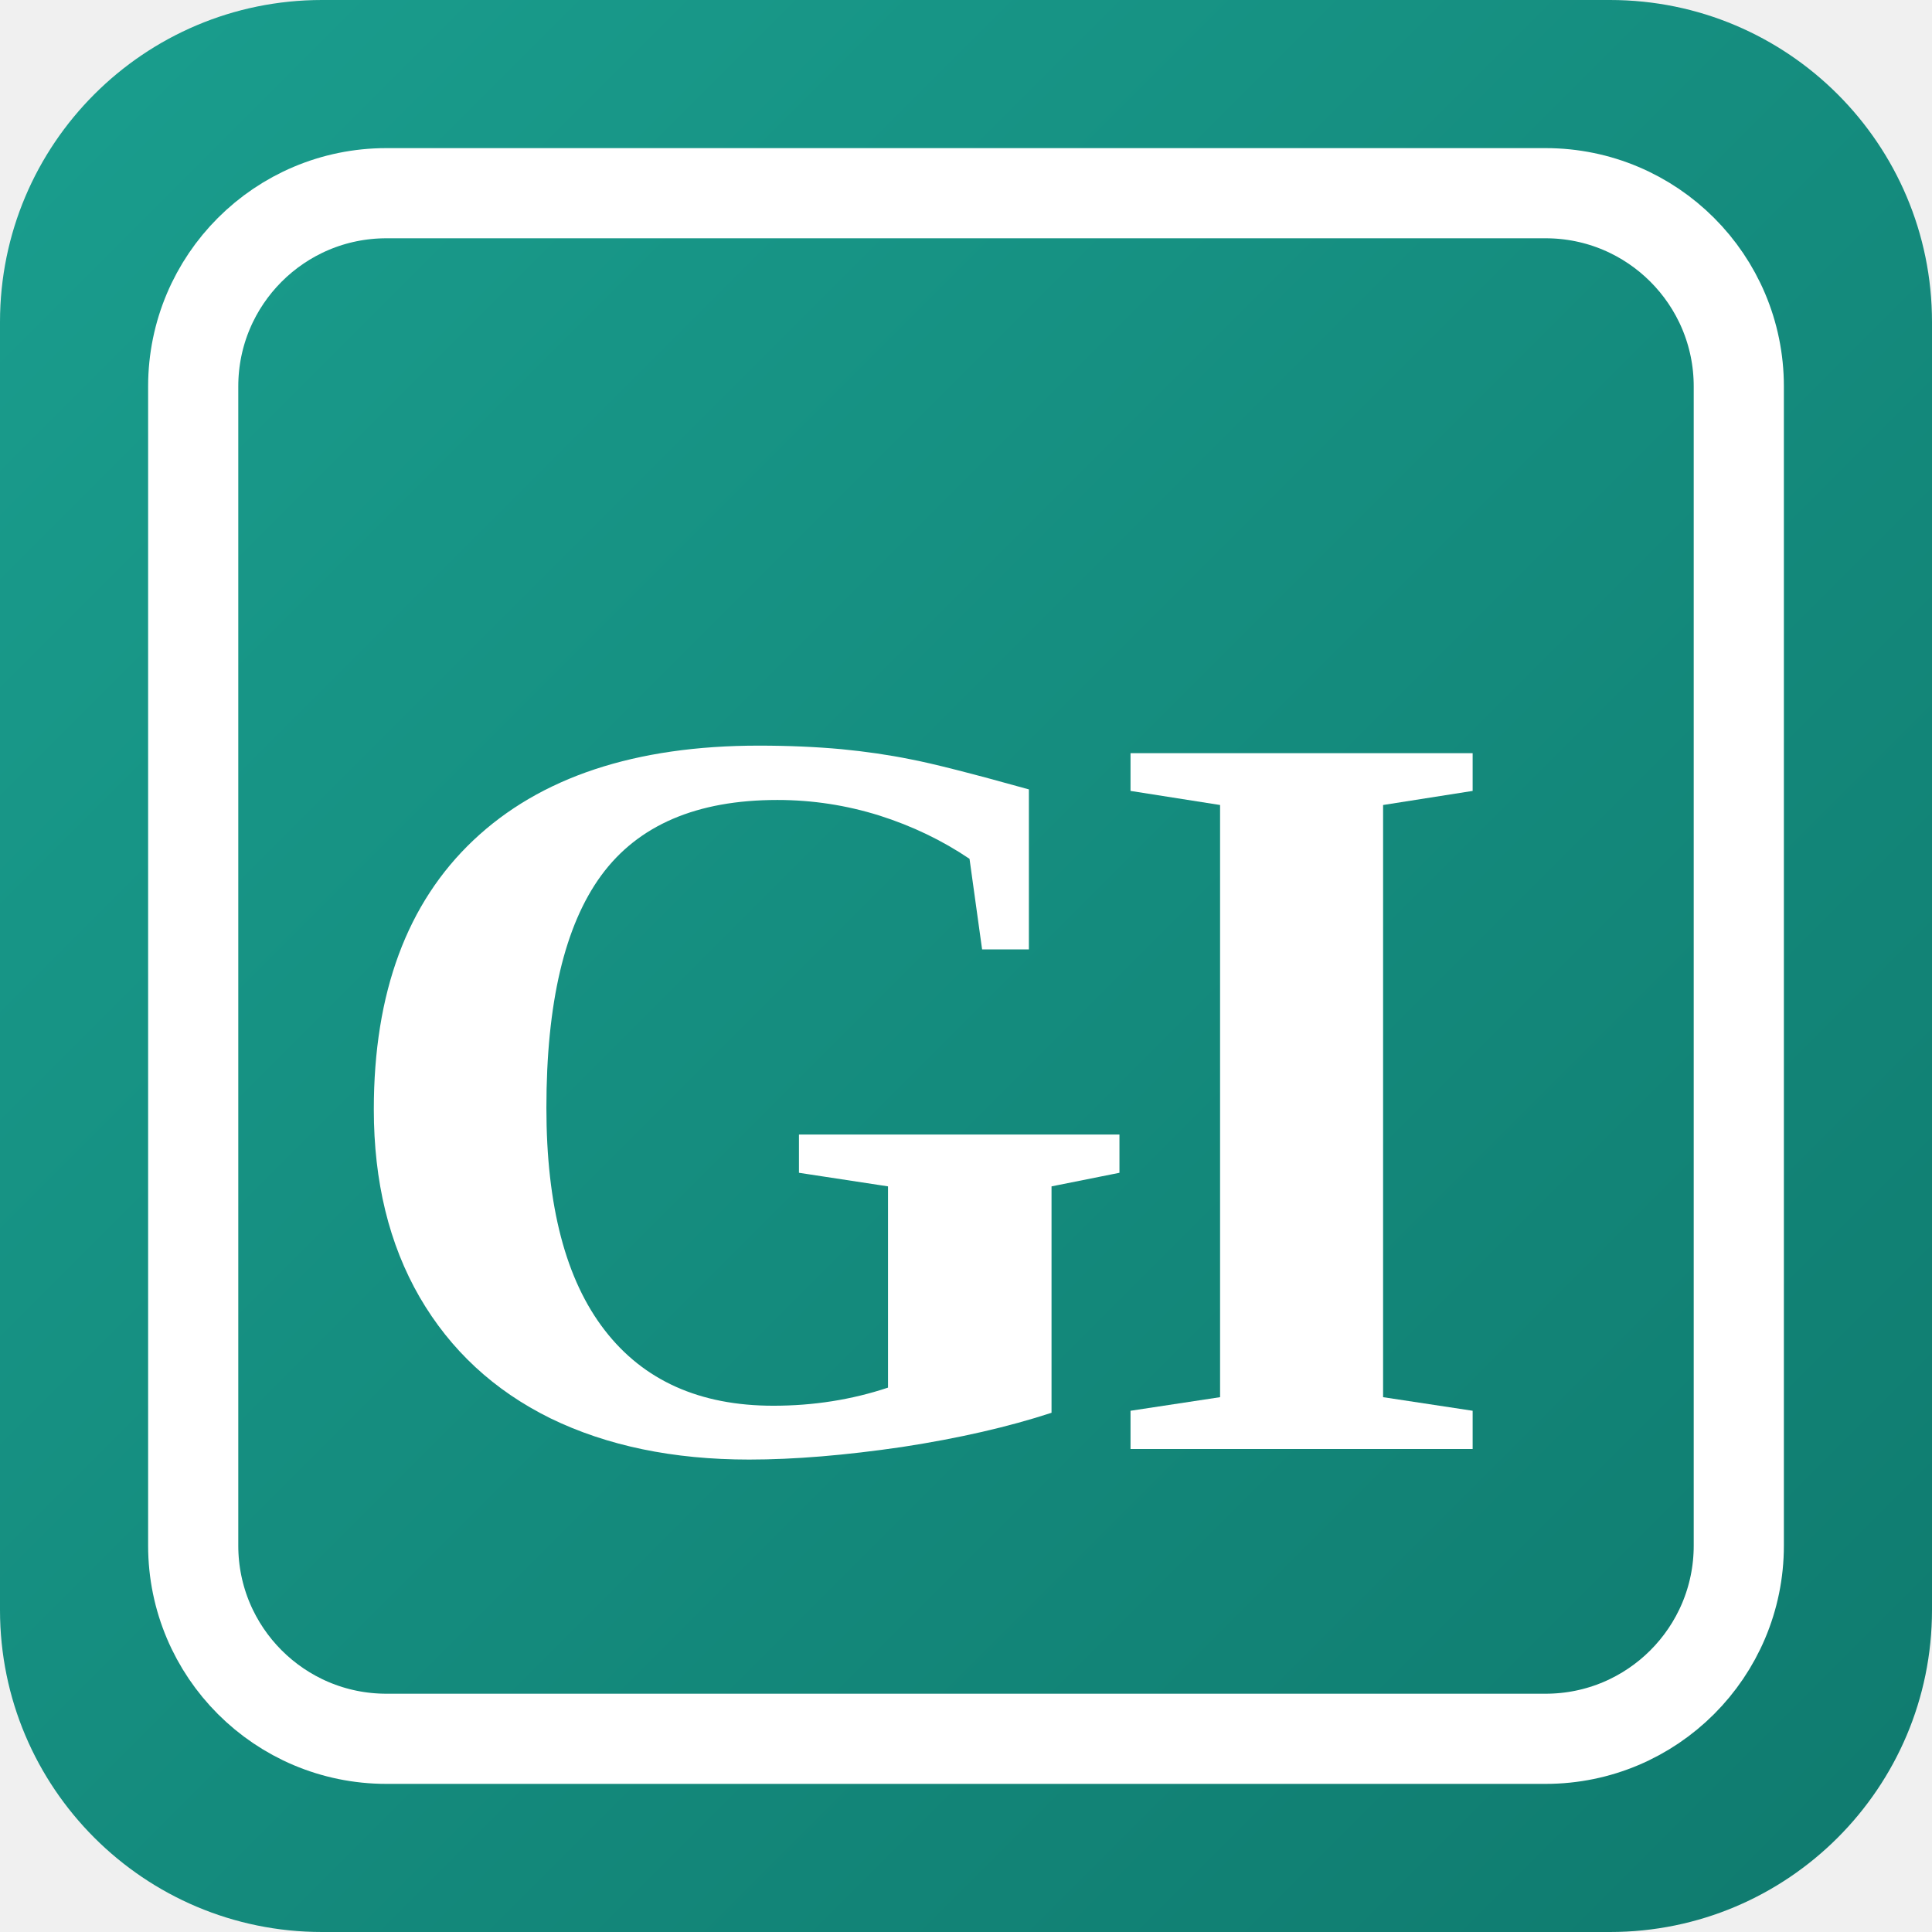
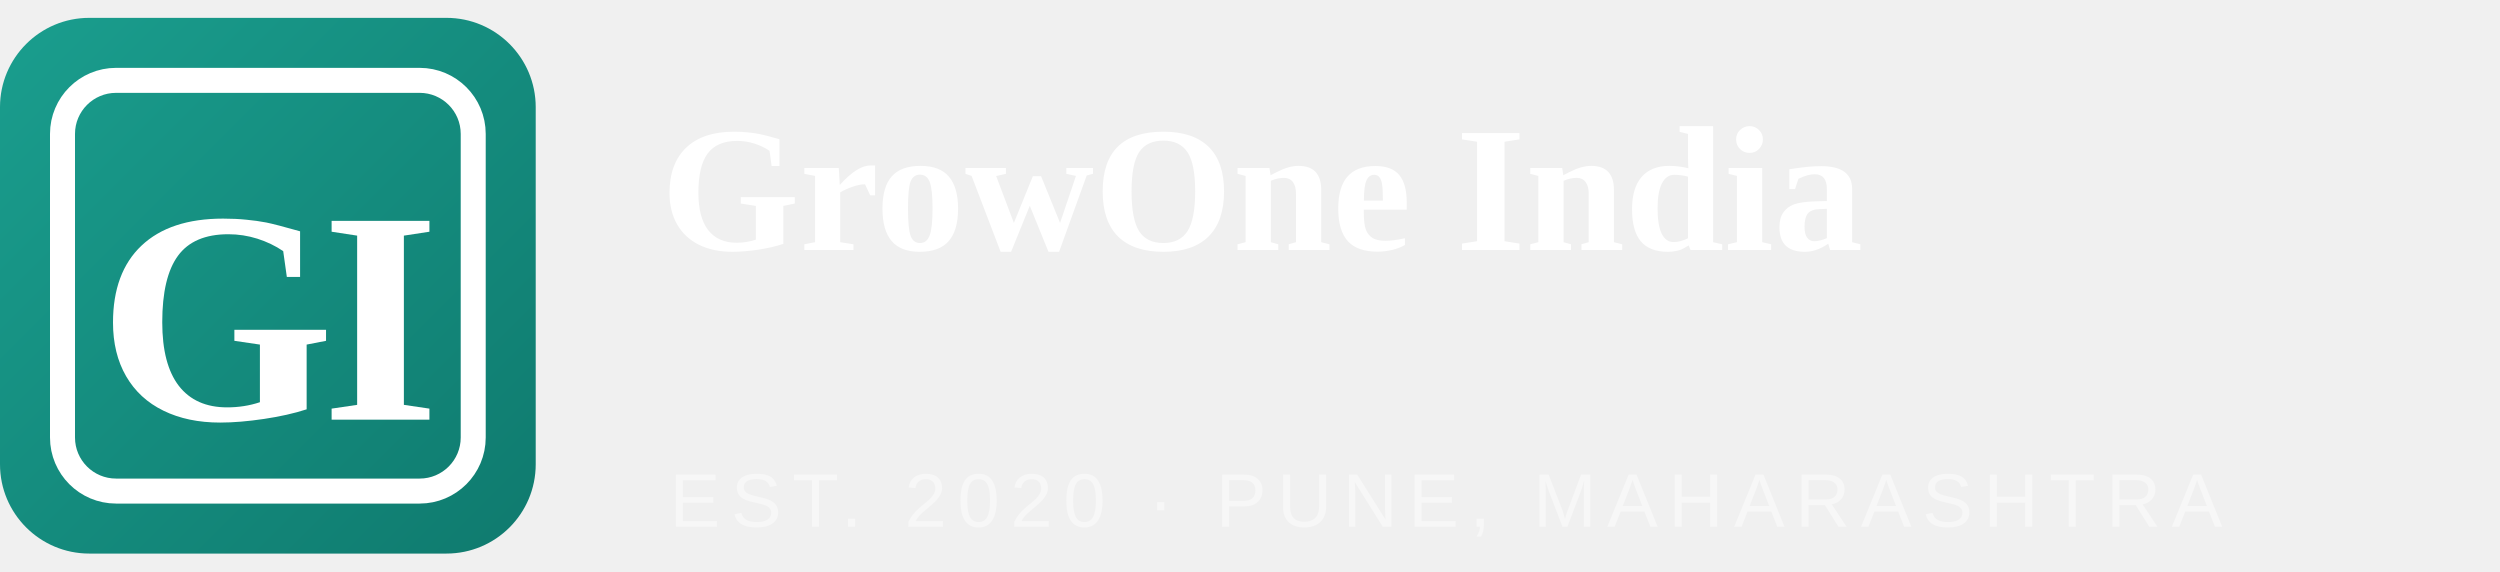
- <svg xmlns="http://www.w3.org/2000/svg" viewBox="0 0 60 60" role="img" aria-label="GrowOne India icon">
+ <svg xmlns="http://www.w3.org/2000/svg" viewBox="0 0 280 64" role="img" aria-label="GrowOne India logo white version for dark backgrounds">
  <defs>
-     <linearGradient id="gi-teal" x1="0%" y1="0%" x2="100%" y2="100%">
-       <stop offset="0%" style="stop-color:#1a9e8e" />
-       <stop offset="100%" style="stop-color:#0f7a6e" />
+     <linearGradient id="teal1" x1="0%" y1="0%" x2="100%" y2="100%">
+       <stop offset="0%" stop-color="#1a9e8e" />
+       <stop offset="100%" stop-color="#0f7a6e" />
    </linearGradient>
  </defs>
-   <rect x="0" y="0" width="60" height="60" rx="10" fill="url(#gi-teal)" />
-   <rect x="6" y="6" width="48" height="48" rx="6" fill="none" stroke="white" stroke-width="2.8" />
-   <text x="10" y="45" font-family="Georgia, 'Times New Roman', serif" font-weight="700" font-size="33" fill="white">G</text>
-   <text x="34" y="45" font-family="Georgia, 'Times New Roman', serif" font-weight="700" font-size="33" fill="white">I</text>
+   <rect x="0" y="2" width="60" height="60" rx="10" fill="url(#teal1)" />
+   <rect x="7" y="9" width="46" height="46" rx="6" fill="none" stroke="white" stroke-width="2.8" />
+   <text x="11" y="47" font-family="Georgia, 'Times New Roman', serif" font-weight="700" font-size="34" fill="white">G</text>
+   <text x="36" y="47" font-family="Georgia, 'Times New Roman', serif" font-weight="700" font-size="34" fill="white">I</text>
+   <text x="74" y="28" font-family="Georgia, 'Times New Roman', serif" font-weight="700" font-size="20" fill="#ffffff">GrowOne India</text>
+   <text x="75" y="59" font-family="Arial, Helvetica, sans-serif" font-size="8.5" font-weight="400" fill="rgba(255,255,255,0.45)" letter-spacing="1.2">EST. 2020 · PUNE, MAHARASHTRA</text>
</svg>
